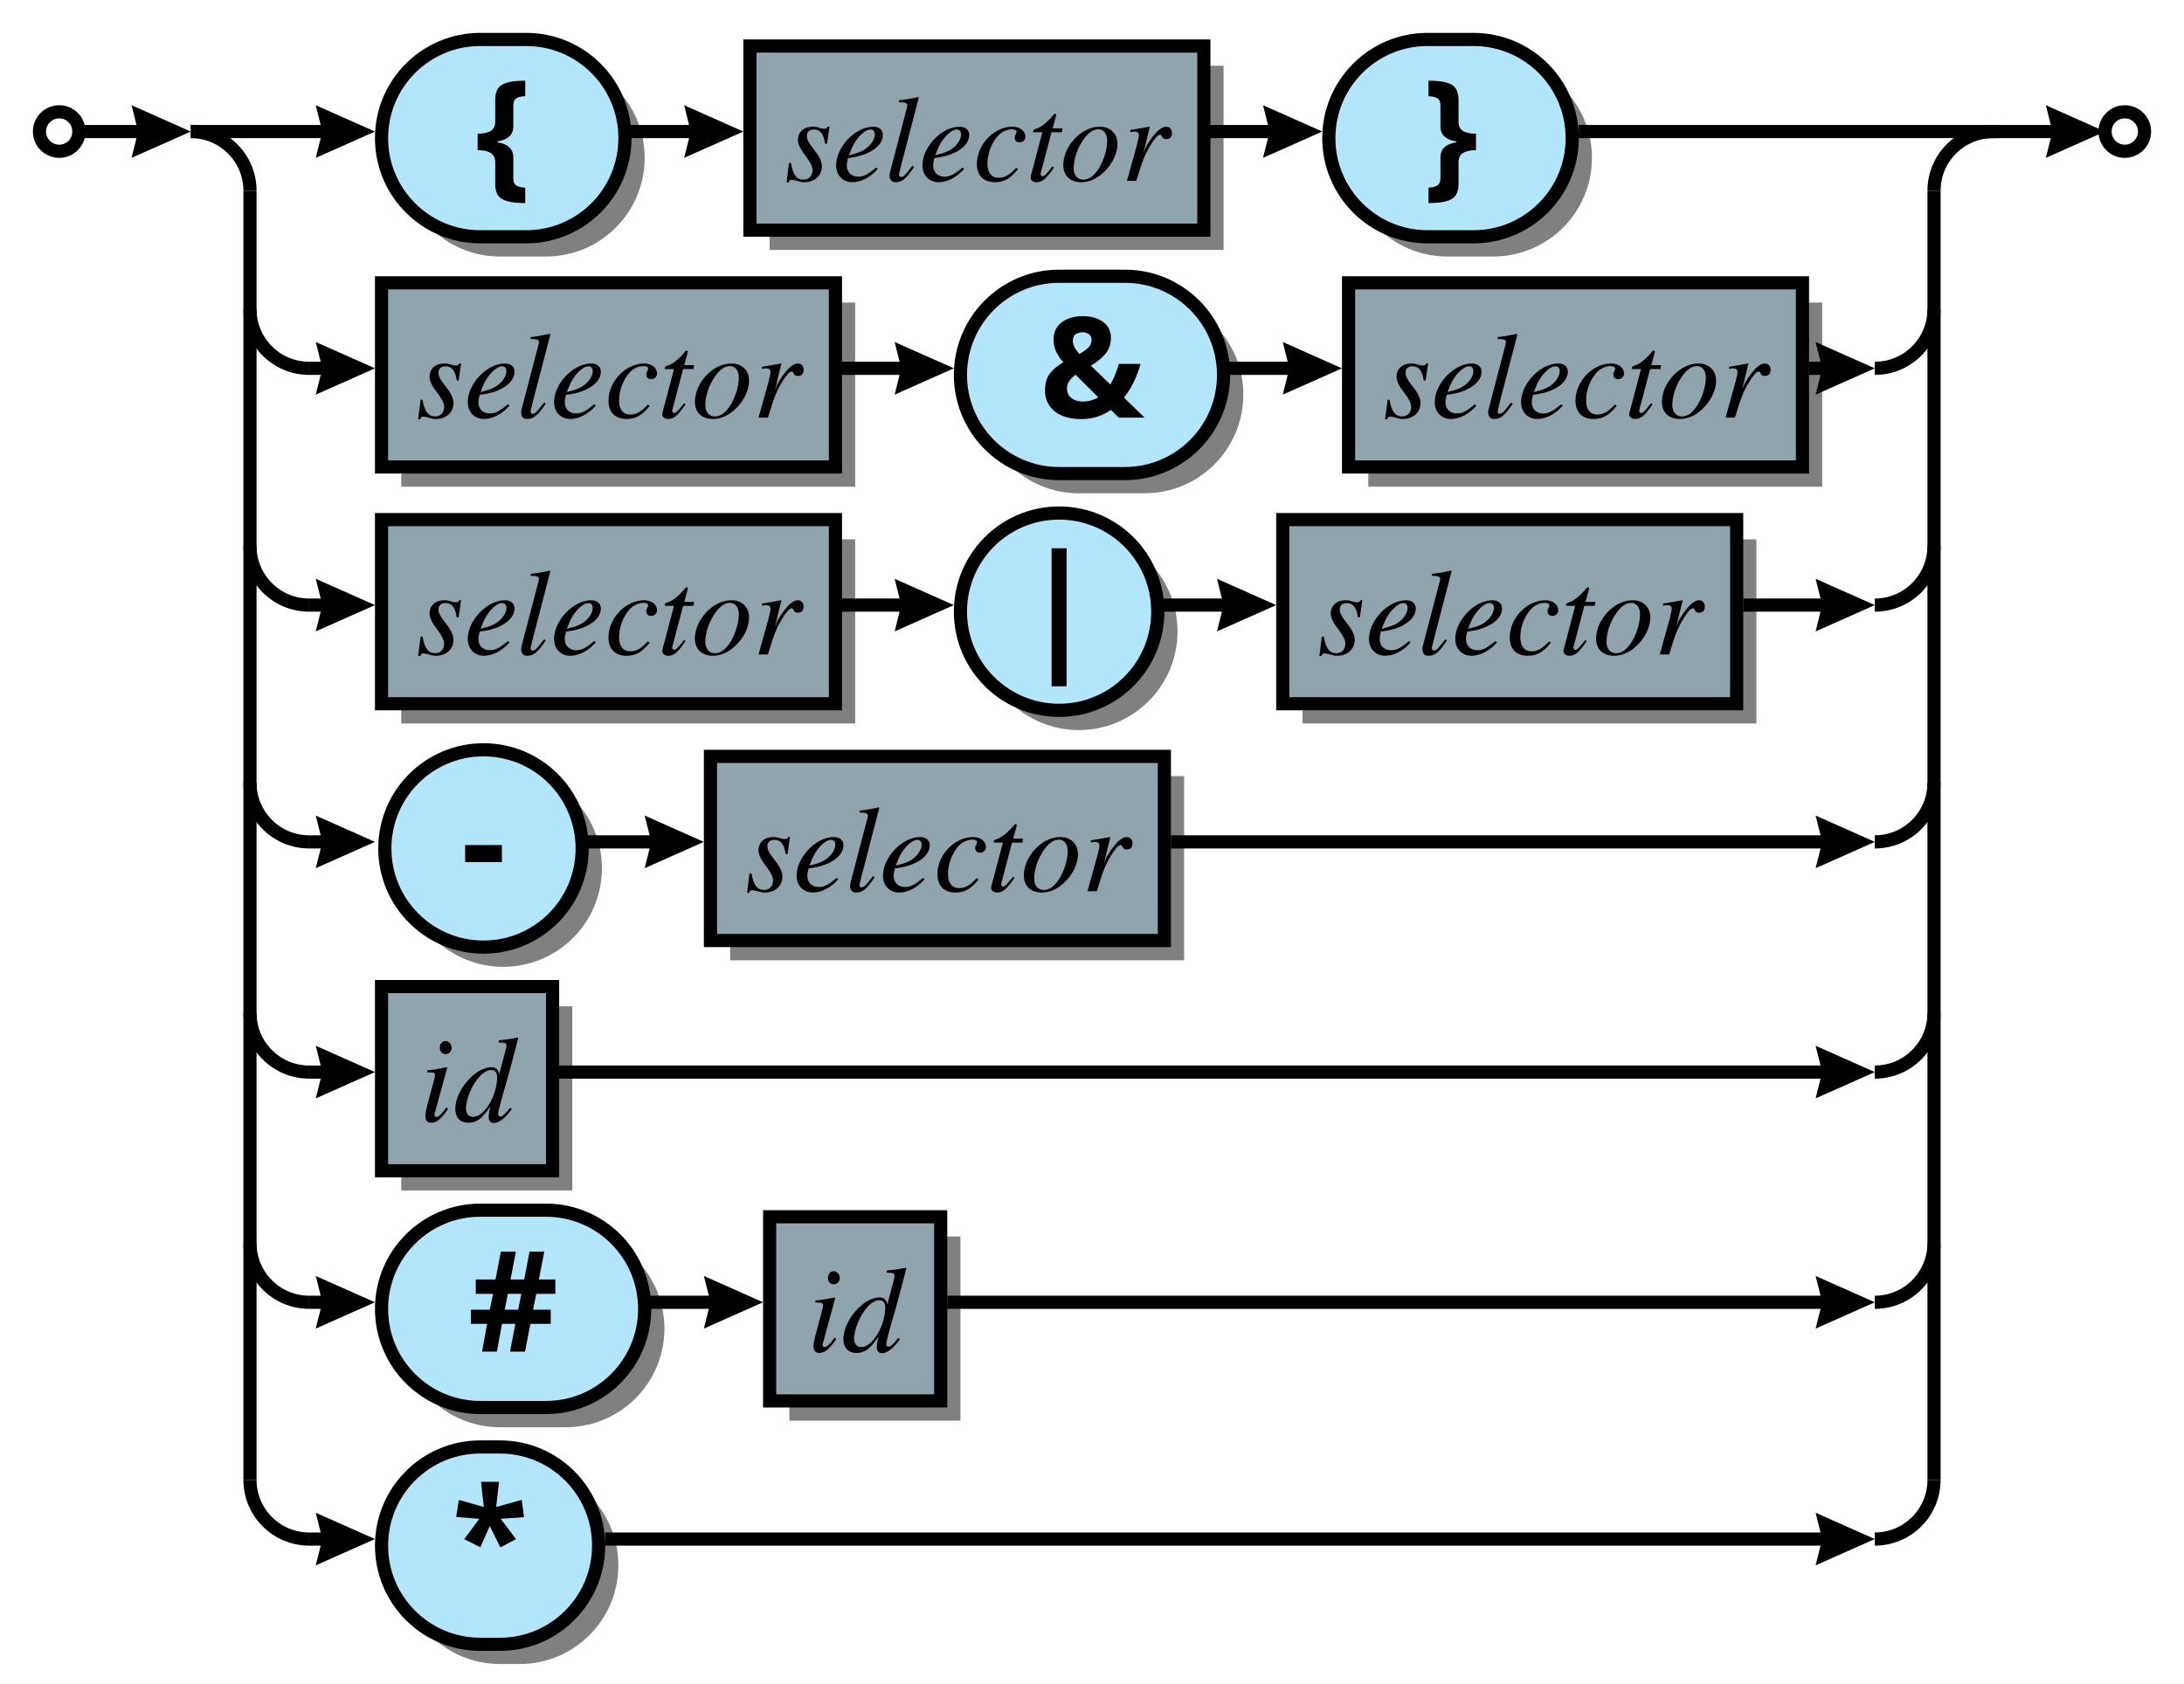
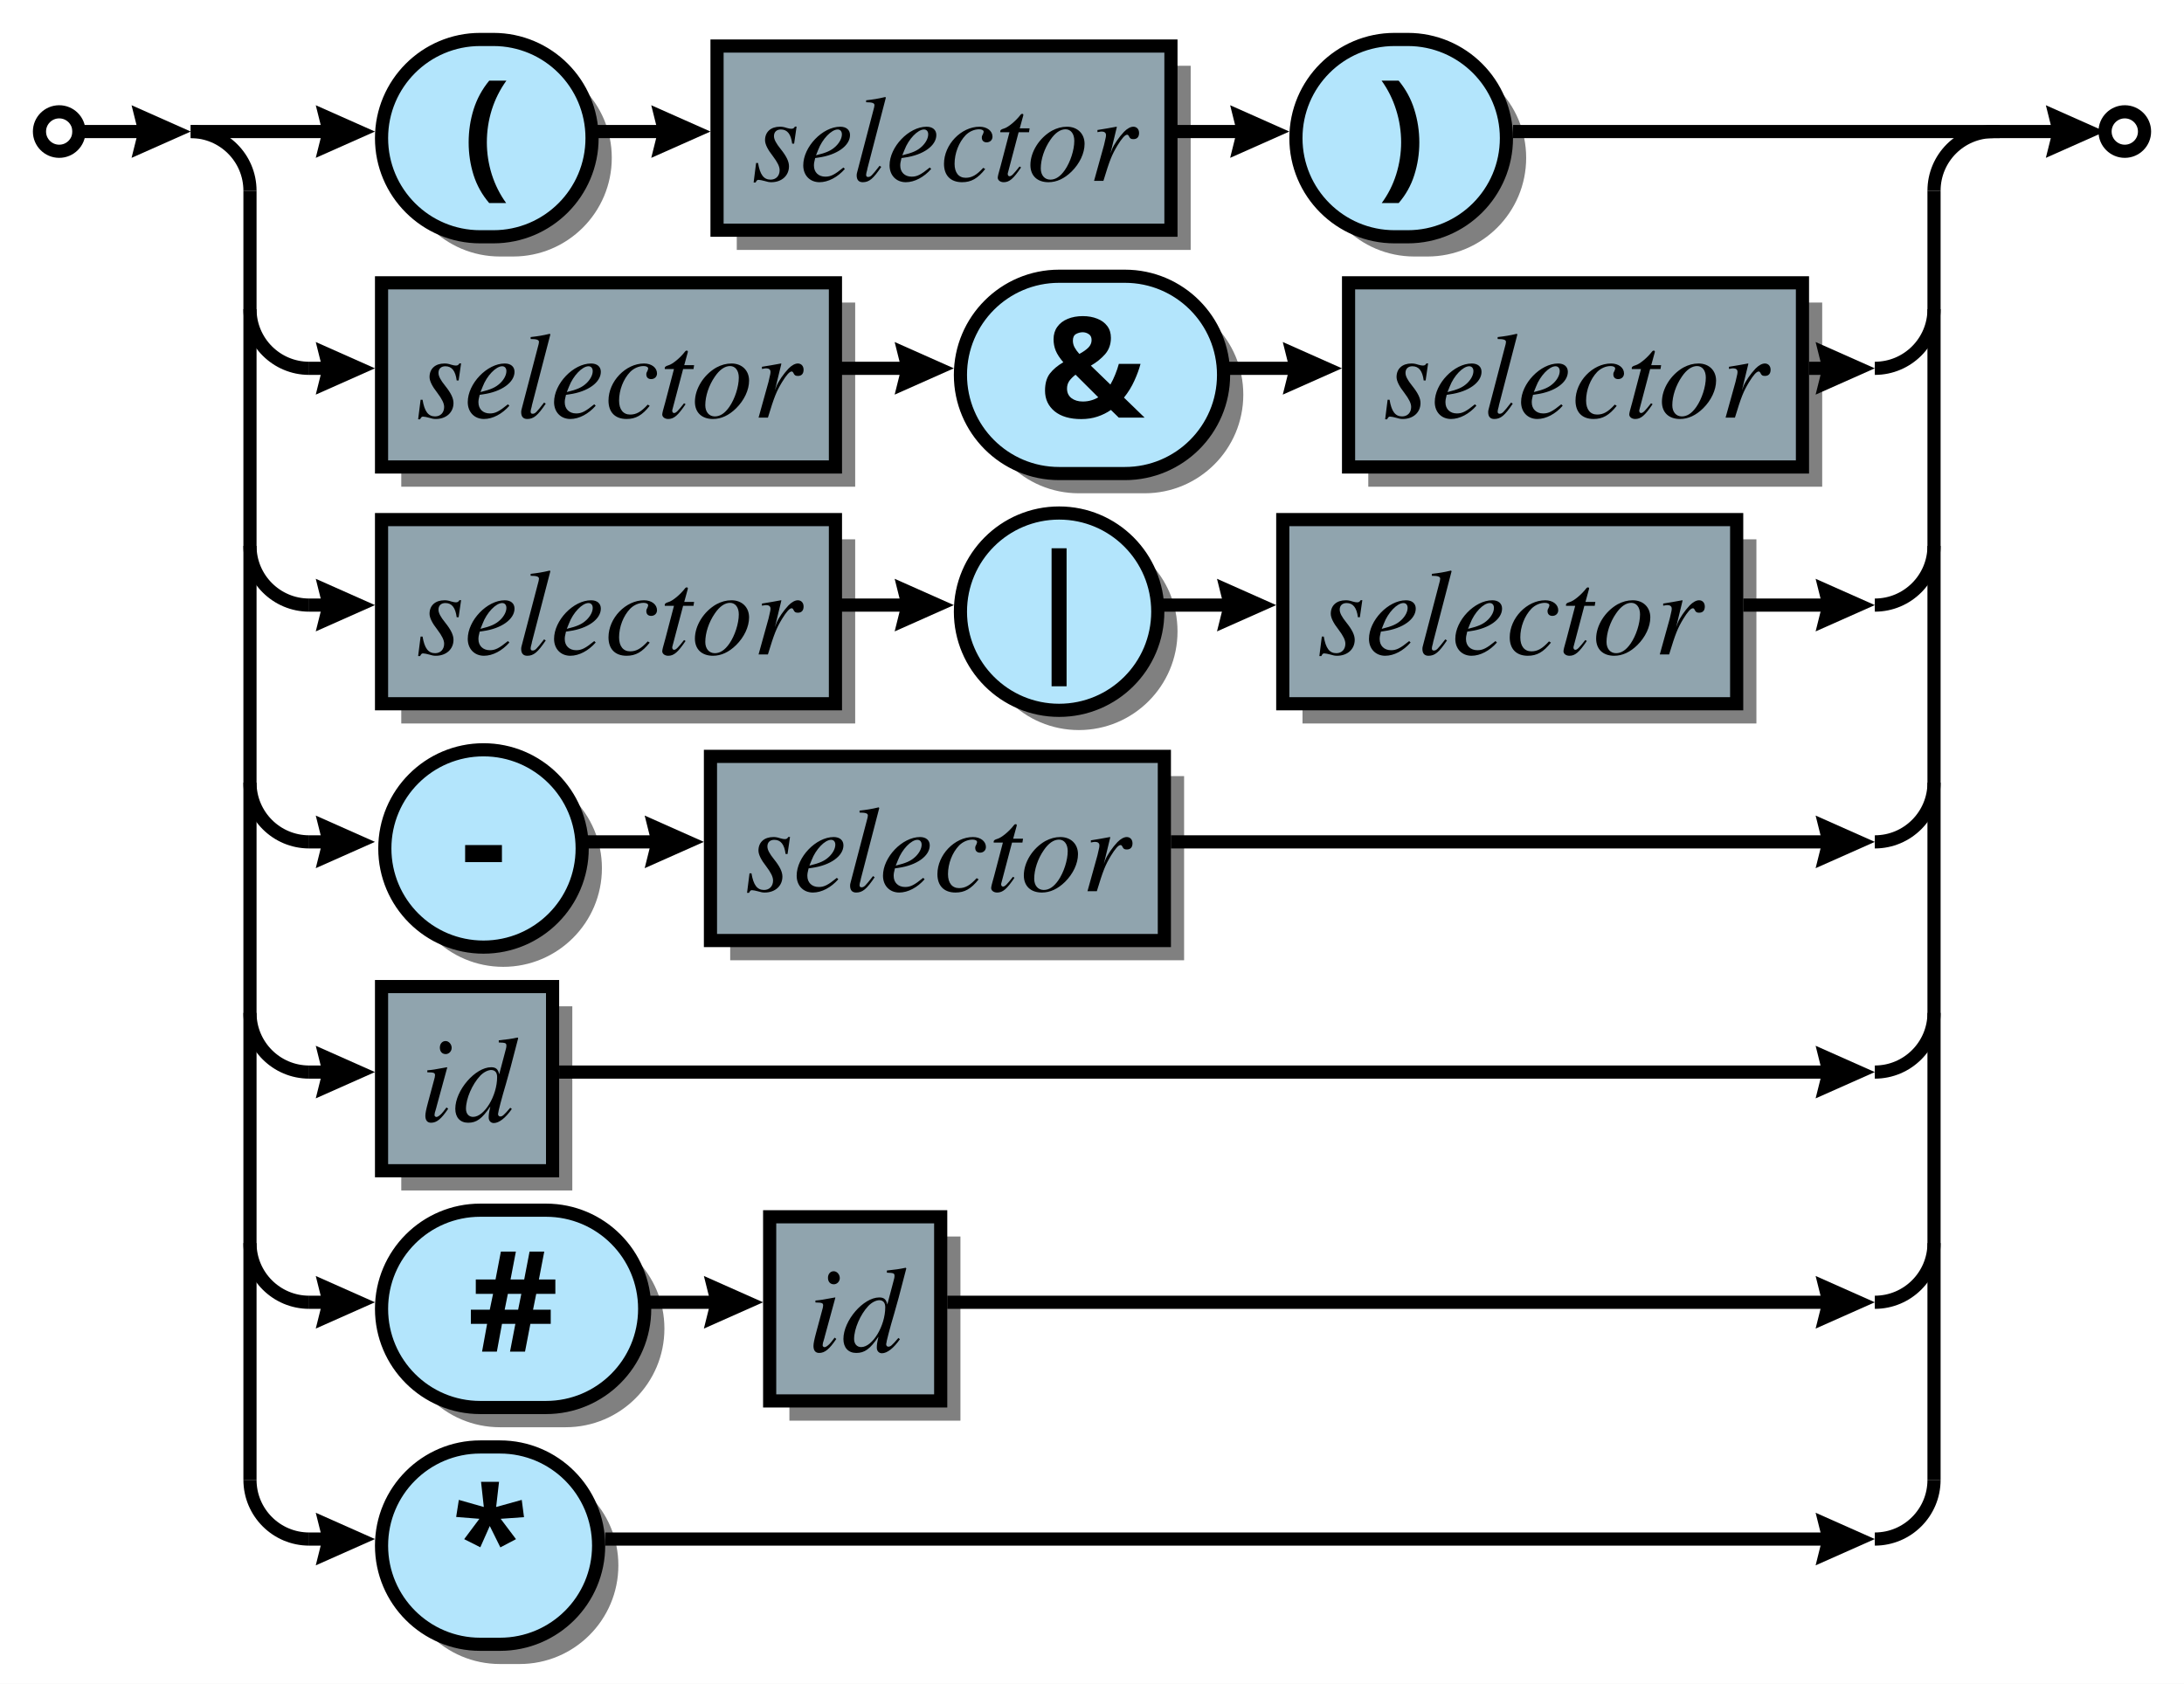
<svg xmlns="http://www.w3.org/2000/svg" xml:space="preserve" width="332" height="256" version="1.1">
  <style type="text/css">

.box_font {fill:#000000; text-anchor:middle;
    font-family:Times; font-size:14pt; font-weight:normal; font-style:italic;}
.title_font {fill:#000000; text-anchor:middle;
    font-family:Sans; font-size:22pt; font-weight:bold; font-style:normal;}
.bubble_font {fill:#000000; text-anchor:middle;
    font-family:Sans; font-size:14pt; font-weight:bold; font-style:normal;}
.token_font {fill:#000000; text-anchor:middle;
    font-family:Sans; font-size:16pt; font-weight:bold; font-style:normal;}
.label {fill:#000;
  text-anchor:middle;
  font-size:16pt; font-weight:bold; font-family:Sans;}
.link {fill: #0D47A1;}
.link:hover {fill: #0D47A1; text-decoration:underline;}
.link:visited {fill: #4A148C;}

</style>
  <defs>
    <marker id="arrow" markerWidth="5" markerHeight="4" refX="2.5" refY="2" orient="auto" markerUnits="strokeWidth">
      <path d="M0,0 L0.5,2 L0,4 L4.5,2 z" fill="#000000" />
    </marker>
  </defs>
  <rect width="100%" height="100%" fill="white" />
-   <path d="M76.0,39.0 A15.0,15.0 0 0,1 76.0,9.0 H83.0 A15.0,15.0 0 0,1 83.0,39.0 z" stroke="none" fill-opacity="0.498" fill="#000000" />
-   <rect x="117.0" y="10.0" width="69.0" height="28.0" stroke="none" fill-opacity="0.498" fill="#000000" />
-   <path d="M220.0,39.0 A15.0,15.0 0 0,1 220.0,9.0 H227.0 A15.0,15.0 0 0,1 227.0,39.0 z" stroke="none" fill-opacity="0.498" fill="#000000" />
+   <path d="M76.0,39.0 A15.0,15.0 0 0,1 76.0,9.0 H78.0 A15.0,15.0 0 0,1 78.0,39.0 z" stroke="none" fill-opacity="0.498" fill="#000000" />
+   <rect x="112.0" y="10.0" width="69.0" height="28.0" stroke="none" fill-opacity="0.498" fill="#000000" />
+   <path d="M215.0,39.0 A15.0,15.0 0 0,1 215.0,9.0 H217.0 A15.0,15.0 0 0,1 217.0,39.0 z" stroke="none" fill-opacity="0.498" fill="#000000" />
  <rect x="61.0" y="46.0" width="69.0" height="28.0" stroke="none" fill-opacity="0.498" fill="#000000" />
  <path d="M164.0,75.0 A15.0,15.0 0 0,1 164.0,45.0 H174.0 A15.0,15.0 0 0,1 174.0,75.0 z" stroke="none" fill-opacity="0.498" fill="#000000" />
  <rect x="208.0" y="46.0" width="69.0" height="28.0" stroke="none" fill-opacity="0.498" fill="#000000" />
  <rect x="61.0" y="82.0" width="69.0" height="28.0" stroke="none" fill-opacity="0.498" fill="#000000" />
  <circle cx="164.0" cy="96.0" r="15.0" stroke="none" fill-opacity="0.498" fill="#000000" />
  <rect x="198.0" y="82.0" width="69.0" height="28.0" stroke="none" fill-opacity="0.498" fill="#000000" />
  <circle cx="76.5" cy="132.0" r="15.0" stroke="none" fill-opacity="0.498" fill="#000000" />
  <rect x="111.0" y="118.0" width="69.0" height="28.0" stroke="none" fill-opacity="0.498" fill="#000000" />
  <rect x="61.0" y="153.0" width="26.0" height="28.0" stroke="none" fill-opacity="0.498" fill="#000000" />
  <path d="M76.0,217.0 A15.0,15.0 0 0,1 76.0,187.0 H86.0 A15.0,15.0 0 0,1 86.0,217.0 z" stroke="none" fill-opacity="0.498" fill="#000000" />
  <rect x="120.0" y="188.0" width="26.0" height="28.0" stroke="none" fill-opacity="0.498" fill="#000000" />
  <path d="M76.0,253.0 A15.0,15.0 0 0,1 76.0,223.0 H79.0 A15.0,15.0 0 0,1 79.0,253.0 z" stroke="none" fill-opacity="0.498" fill="#000000" />
  <circle cx="9" cy="20.0" r="3" stroke="#000000" stroke-width="2" fill="#FFFFFF" />
-   <path d="M73.0,36.0 A15.0,15.0 0 0,1 73.0,6.0 H80.0 A15.0,15.0 0 0,1 80.0,36.0 z" stroke="#000000" stroke-width="2" fill="#B3E5FC" />
-   <text class="token_font" x="76.5" y="27.5">{</text>
-   <rect x="114.0" y="7.0" width="69.0" height="28.0" stroke="#000000" stroke-width="2" fill="#90A4AE" />
-   <text class="box_font" x="148.5" y="27.5">selector</text>
-   <line x1="95.0" y1="20.0" x2="109.0" y2="20.0" stroke="#000000" stroke-width="2" marker-end="url(#arrow)" />
-   <path d="M217.0,36.0 A15.0,15.0 0 0,1 217.0,6.0 H224.0 A15.0,15.0 0 0,1 224.0,36.0 z" stroke="#000000" stroke-width="2" fill="#B3E5FC" />
-   <text class="token_font" x="220.5" y="27.5">}</text>
-   <line x1="183.0" y1="20.0" x2="197.0" y2="20.0" stroke="#000000" stroke-width="2" marker-end="url(#arrow)" />
+   <path d="M73.0,36.0 A15.0,15.0 0 0,1 73.0,6.0 H75.0 A15.0,15.0 0 0,1 75.0,36.0 z" stroke="#000000" stroke-width="2" fill="#B3E5FC" />
+   <text class="token_font" x="74.0" y="27.5">(</text>
+   <rect x="109.0" y="7.0" width="69.0" height="28.0" stroke="#000000" stroke-width="2" fill="#90A4AE" />
+   <text class="box_font" x="143.5" y="27.5">selector</text>
+   <line x1="90.0" y1="20.0" x2="104.0" y2="20.0" stroke="#000000" stroke-width="2" marker-end="url(#arrow)" />
+   <path d="M212.0,36.0 A15.0,15.0 0 0,1 212.0,6.0 H214.0 A15.0,15.0 0 0,1 214.0,36.0 z" stroke="#000000" stroke-width="2" fill="#B3E5FC" />
+   <text class="token_font" x="213.0" y="27.5">)</text>
+   <line x1="178.0" y1="20.0" x2="192.0" y2="20.0" stroke="#000000" stroke-width="2" marker-end="url(#arrow)" />
  <rect x="58.0" y="43.0" width="69.0" height="28.0" stroke="#000000" stroke-width="2" fill="#90A4AE" />
  <text class="box_font" x="92.5" y="63.5">selector</text>
  <path d="M161.0,72.0 A15.0,15.0 0 0,1 161.0,42.0 H171.0 A15.0,15.0 0 0,1 171.0,72.0 z" stroke="#000000" stroke-width="2" fill="#B3E5FC" />
  <text class="token_font" x="166.0" y="63.5">&amp;</text>
  <line x1="127.0" y1="56.0" x2="141.0" y2="56.0" stroke="#000000" stroke-width="2" marker-end="url(#arrow)" />
  <rect x="205.0" y="43.0" width="69.0" height="28.0" stroke="#000000" stroke-width="2" fill="#90A4AE" />
  <text class="box_font" x="239.5" y="63.5">selector</text>
  <line x1="186.0" y1="56.0" x2="200.0" y2="56.0" stroke="#000000" stroke-width="2" marker-end="url(#arrow)" />
  <rect x="58.0" y="79.0" width="69.0" height="28.0" stroke="#000000" stroke-width="2" fill="#90A4AE" />
  <text class="box_font" x="92.5" y="99.5">selector</text>
  <circle cx="161.0" cy="93.0" r="15.0" stroke="#000000" stroke-width="2" fill="#B3E5FC" />
  <text class="token_font" x="161.0" y="99.5">|</text>
  <line x1="127.0" y1="92.0" x2="141.0" y2="92.0" stroke="#000000" stroke-width="2" marker-end="url(#arrow)" />
  <rect x="195.0" y="79.0" width="69.0" height="28.0" stroke="#000000" stroke-width="2" fill="#90A4AE" />
  <text class="box_font" x="229.5" y="99.5">selector</text>
  <line x1="176.0" y1="92.0" x2="190.0" y2="92.0" stroke="#000000" stroke-width="2" marker-end="url(#arrow)" />
  <circle cx="73.5" cy="129.0" r="15.0" stroke="#000000" stroke-width="2" fill="#B3E5FC" />
  <text class="token_font" x="73.5" y="135.5">-</text>
  <rect x="108.0" y="115.0" width="69.0" height="28.0" stroke="#000000" stroke-width="2" fill="#90A4AE" />
  <text class="box_font" x="142.5" y="135.5">selector</text>
  <line x1="89.0" y1="128.0" x2="103.0" y2="128.0" stroke="#000000" stroke-width="2" marker-end="url(#arrow)" />
  <rect x="58.0" y="150.0" width="26.0" height="28.0" stroke="#000000" stroke-width="2" fill="#90A4AE" />
  <text class="box_font" x="71.0" y="170.5">id</text>
  <path d="M73.0,214.0 A15.0,15.0 0 0,1 73.0,184.0 H83.0 A15.0,15.0 0 0,1 83.0,214.0 z" stroke="#000000" stroke-width="2" fill="#B3E5FC" />
  <text class="token_font" x="78.0" y="205.5">#</text>
  <rect x="117.0" y="185.0" width="26.0" height="28.0" stroke="#000000" stroke-width="2" fill="#90A4AE" />
  <text class="box_font" x="130.0" y="205.5">id</text>
  <line x1="98.0" y1="198.0" x2="112.0" y2="198.0" stroke="#000000" stroke-width="2" marker-end="url(#arrow)" />
  <path d="M73.0,250.0 A15.0,15.0 0 0,1 73.0,220.0 H76.0 A15.0,15.0 0 0,1 76.0,250.0 z" stroke="#000000" stroke-width="2" fill="#B3E5FC" />
  <text class="token_font" x="74.5" y="241.5">*</text>
  <line x1="29" y1="20.0" x2="53.0" y2="20.0" stroke="#000000" stroke-width="2" marker-end="url(#arrow)" />
-   <line x1="240.0" y1="20.0" x2="304.0" y2="20.0" stroke="#000000" stroke-width="2" />
+   <line x1="230.0" y1="20.0" x2="304.0" y2="20.0" stroke="#000000" stroke-width="2" />
  <path d="M38.0,29.0 A9,9 0 0,0 29.0,20.0" stroke="#000000" stroke-width="2" fill="none" />
  <line x1="47" y1="56.0" x2="53.0" y2="56.0" stroke="#000000" stroke-width="2" marker-end="url(#arrow)" />
  <line x1="275.0" y1="56.0" x2="281.0" y2="56.0" stroke="#000000" stroke-width="2" marker-end="url(#arrow)" />
  <path d="M38.0,47.0 A9,9 0 0,0 47.0,56.0" stroke="#000000" stroke-width="2" fill="none" />
  <path d="M285.0,56.0 A9.0,9.0 0 0,0 294.0,47.0" stroke="#000000" stroke-width="2" fill="none" />
  <line x1="47" y1="92.0" x2="53.0" y2="92.0" stroke="#000000" stroke-width="2" marker-end="url(#arrow)" />
  <line x1="265.0" y1="92.0" x2="281.0" y2="92.0" stroke="#000000" stroke-width="2" marker-end="url(#arrow)" />
  <path d="M38.0,83.0 A9,9 0 0,0 47.0,92.0" stroke="#000000" stroke-width="2" fill="none" />
  <path d="M285.0,92.0 A9.0,9.0 0 0,0 294.0,83.0" stroke="#000000" stroke-width="2" fill="none" />
  <line x1="47" y1="128.0" x2="53.0" y2="128.0" stroke="#000000" stroke-width="2" marker-end="url(#arrow)" />
  <line x1="178.0" y1="128.0" x2="281.0" y2="128.0" stroke="#000000" stroke-width="2" marker-end="url(#arrow)" />
  <path d="M38.0,119.0 A9,9 0 0,0 47.0,128.0" stroke="#000000" stroke-width="2" fill="none" />
  <path d="M285.0,128.0 A9.0,9.0 0 0,0 294.0,119.0" stroke="#000000" stroke-width="2" fill="none" />
  <line x1="47" y1="163.0" x2="53.0" y2="163.0" stroke="#000000" stroke-width="2" marker-end="url(#arrow)" />
  <line x1="85.0" y1="163.0" x2="281.0" y2="163.0" stroke="#000000" stroke-width="2" marker-end="url(#arrow)" />
  <path d="M38.0,154.0 A9,9 0 0,0 47.0,163.0" stroke="#000000" stroke-width="2" fill="none" />
  <path d="M285.0,163.0 A9.0,9.0 0 0,0 294.0,154.0" stroke="#000000" stroke-width="2" fill="none" />
  <line x1="47" y1="198.0" x2="53.0" y2="198.0" stroke="#000000" stroke-width="2" marker-end="url(#arrow)" />
  <line x1="144.0" y1="198.0" x2="281.0" y2="198.0" stroke="#000000" stroke-width="2" marker-end="url(#arrow)" />
  <path d="M38.0,189.0 A9,9 0 0,0 47.0,198.0" stroke="#000000" stroke-width="2" fill="none" />
  <path d="M285.0,198.0 A9.0,9.0 0 0,0 294.0,189.0" stroke="#000000" stroke-width="2" fill="none" />
  <line x1="47" y1="234.0" x2="53.0" y2="234.0" stroke="#000000" stroke-width="2" marker-end="url(#arrow)" />
  <line x1="92.0" y1="234.0" x2="281.0" y2="234.0" stroke="#000000" stroke-width="2" marker-end="url(#arrow)" />
  <path d="M38.0,225.0 A9,9 0 0,0 47.0,234.0" stroke="#000000" stroke-width="2" fill="none" />
  <path d="M285.0,234.0 A9.0,9.0 0 0,0 294.0,225.0" stroke="#000000" stroke-width="2" fill="none" />
  <path d="M303.0,20.0 A9.0,9.0 0 0,0 294.0,29.0" stroke="#000000" stroke-width="2" fill="none" />
  <line x1="38" y1="225.0" x2="38" y2="29.0" stroke="#000000" stroke-width="2" />
  <line x1="294.0" y1="225.0" x2="294.0" y2="29.0" stroke="#000000" stroke-width="2" />
  <line x1="11" y1="20.0" x2="25.0" y2="20.0" stroke="#000000" stroke-width="2" marker-end="url(#arrow)" />
  <circle cx="323.0" cy="20.0" r="3.0" stroke="#000000" stroke-width="2" fill="#FFFFFF" />
  <line x1="302.0" y1="20.0" x2="316.0" y2="20.0" stroke="#000000" stroke-width="2" marker-end="url(#arrow)" />
</svg>
